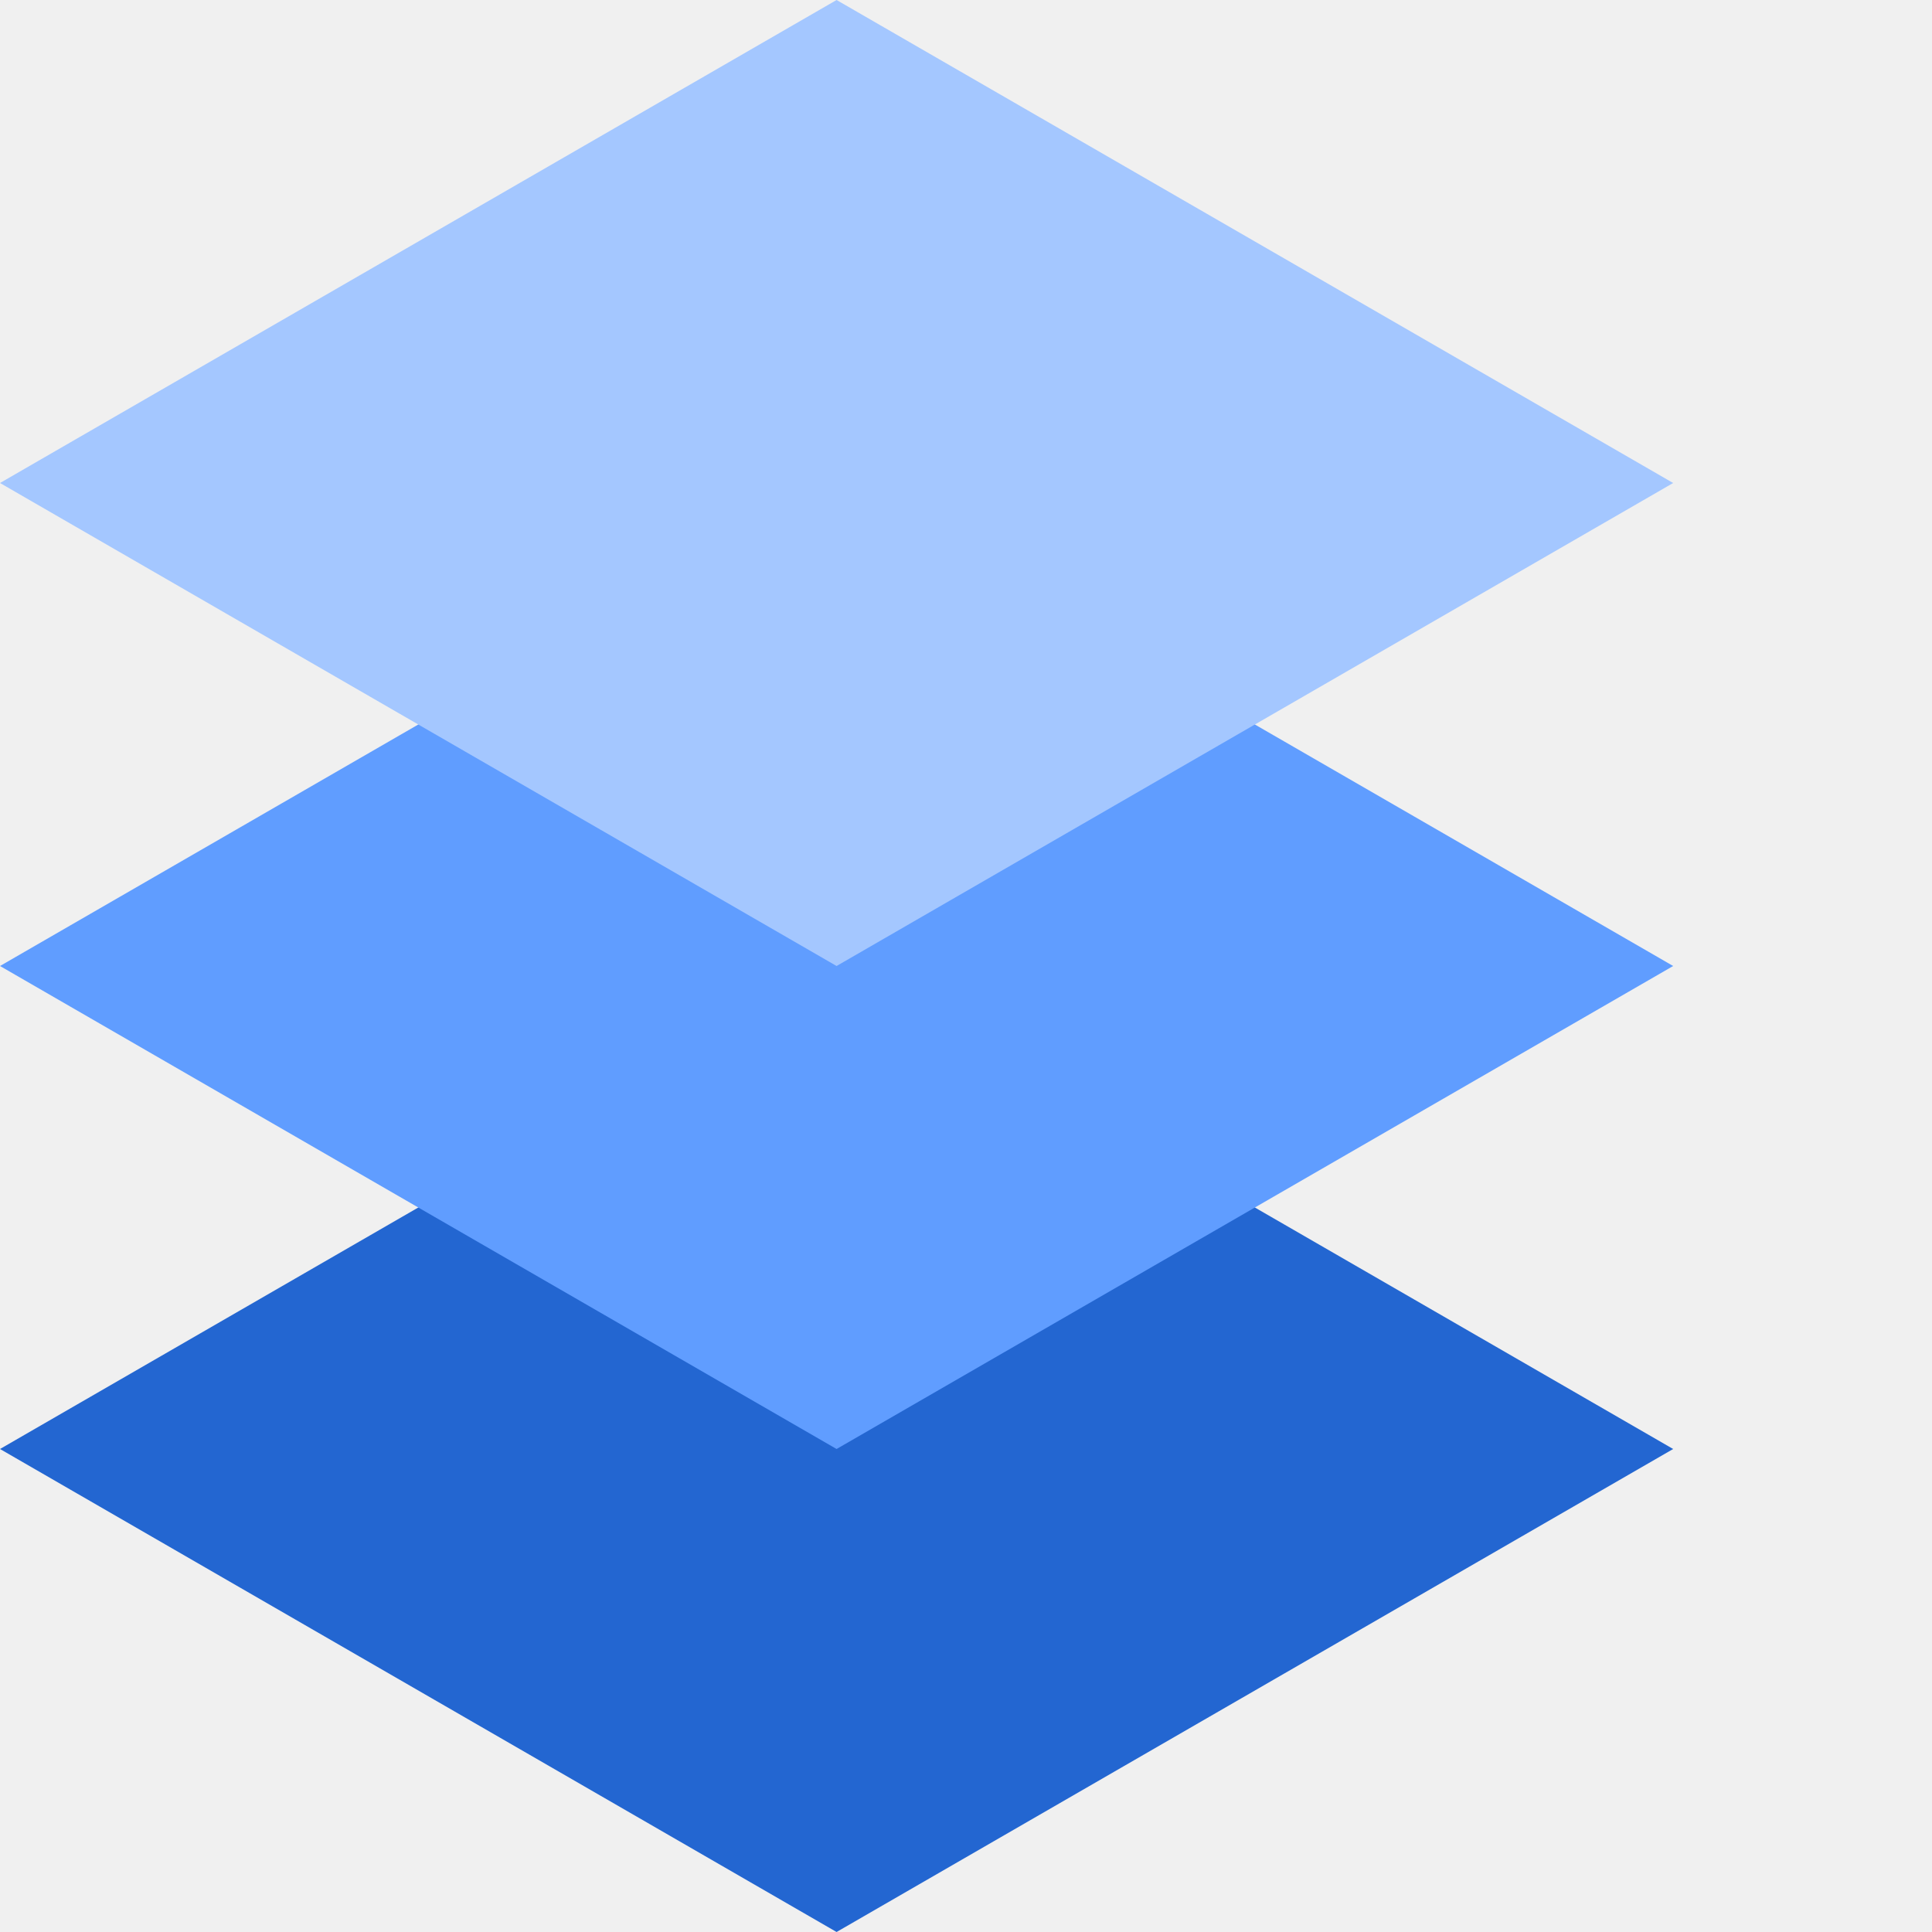
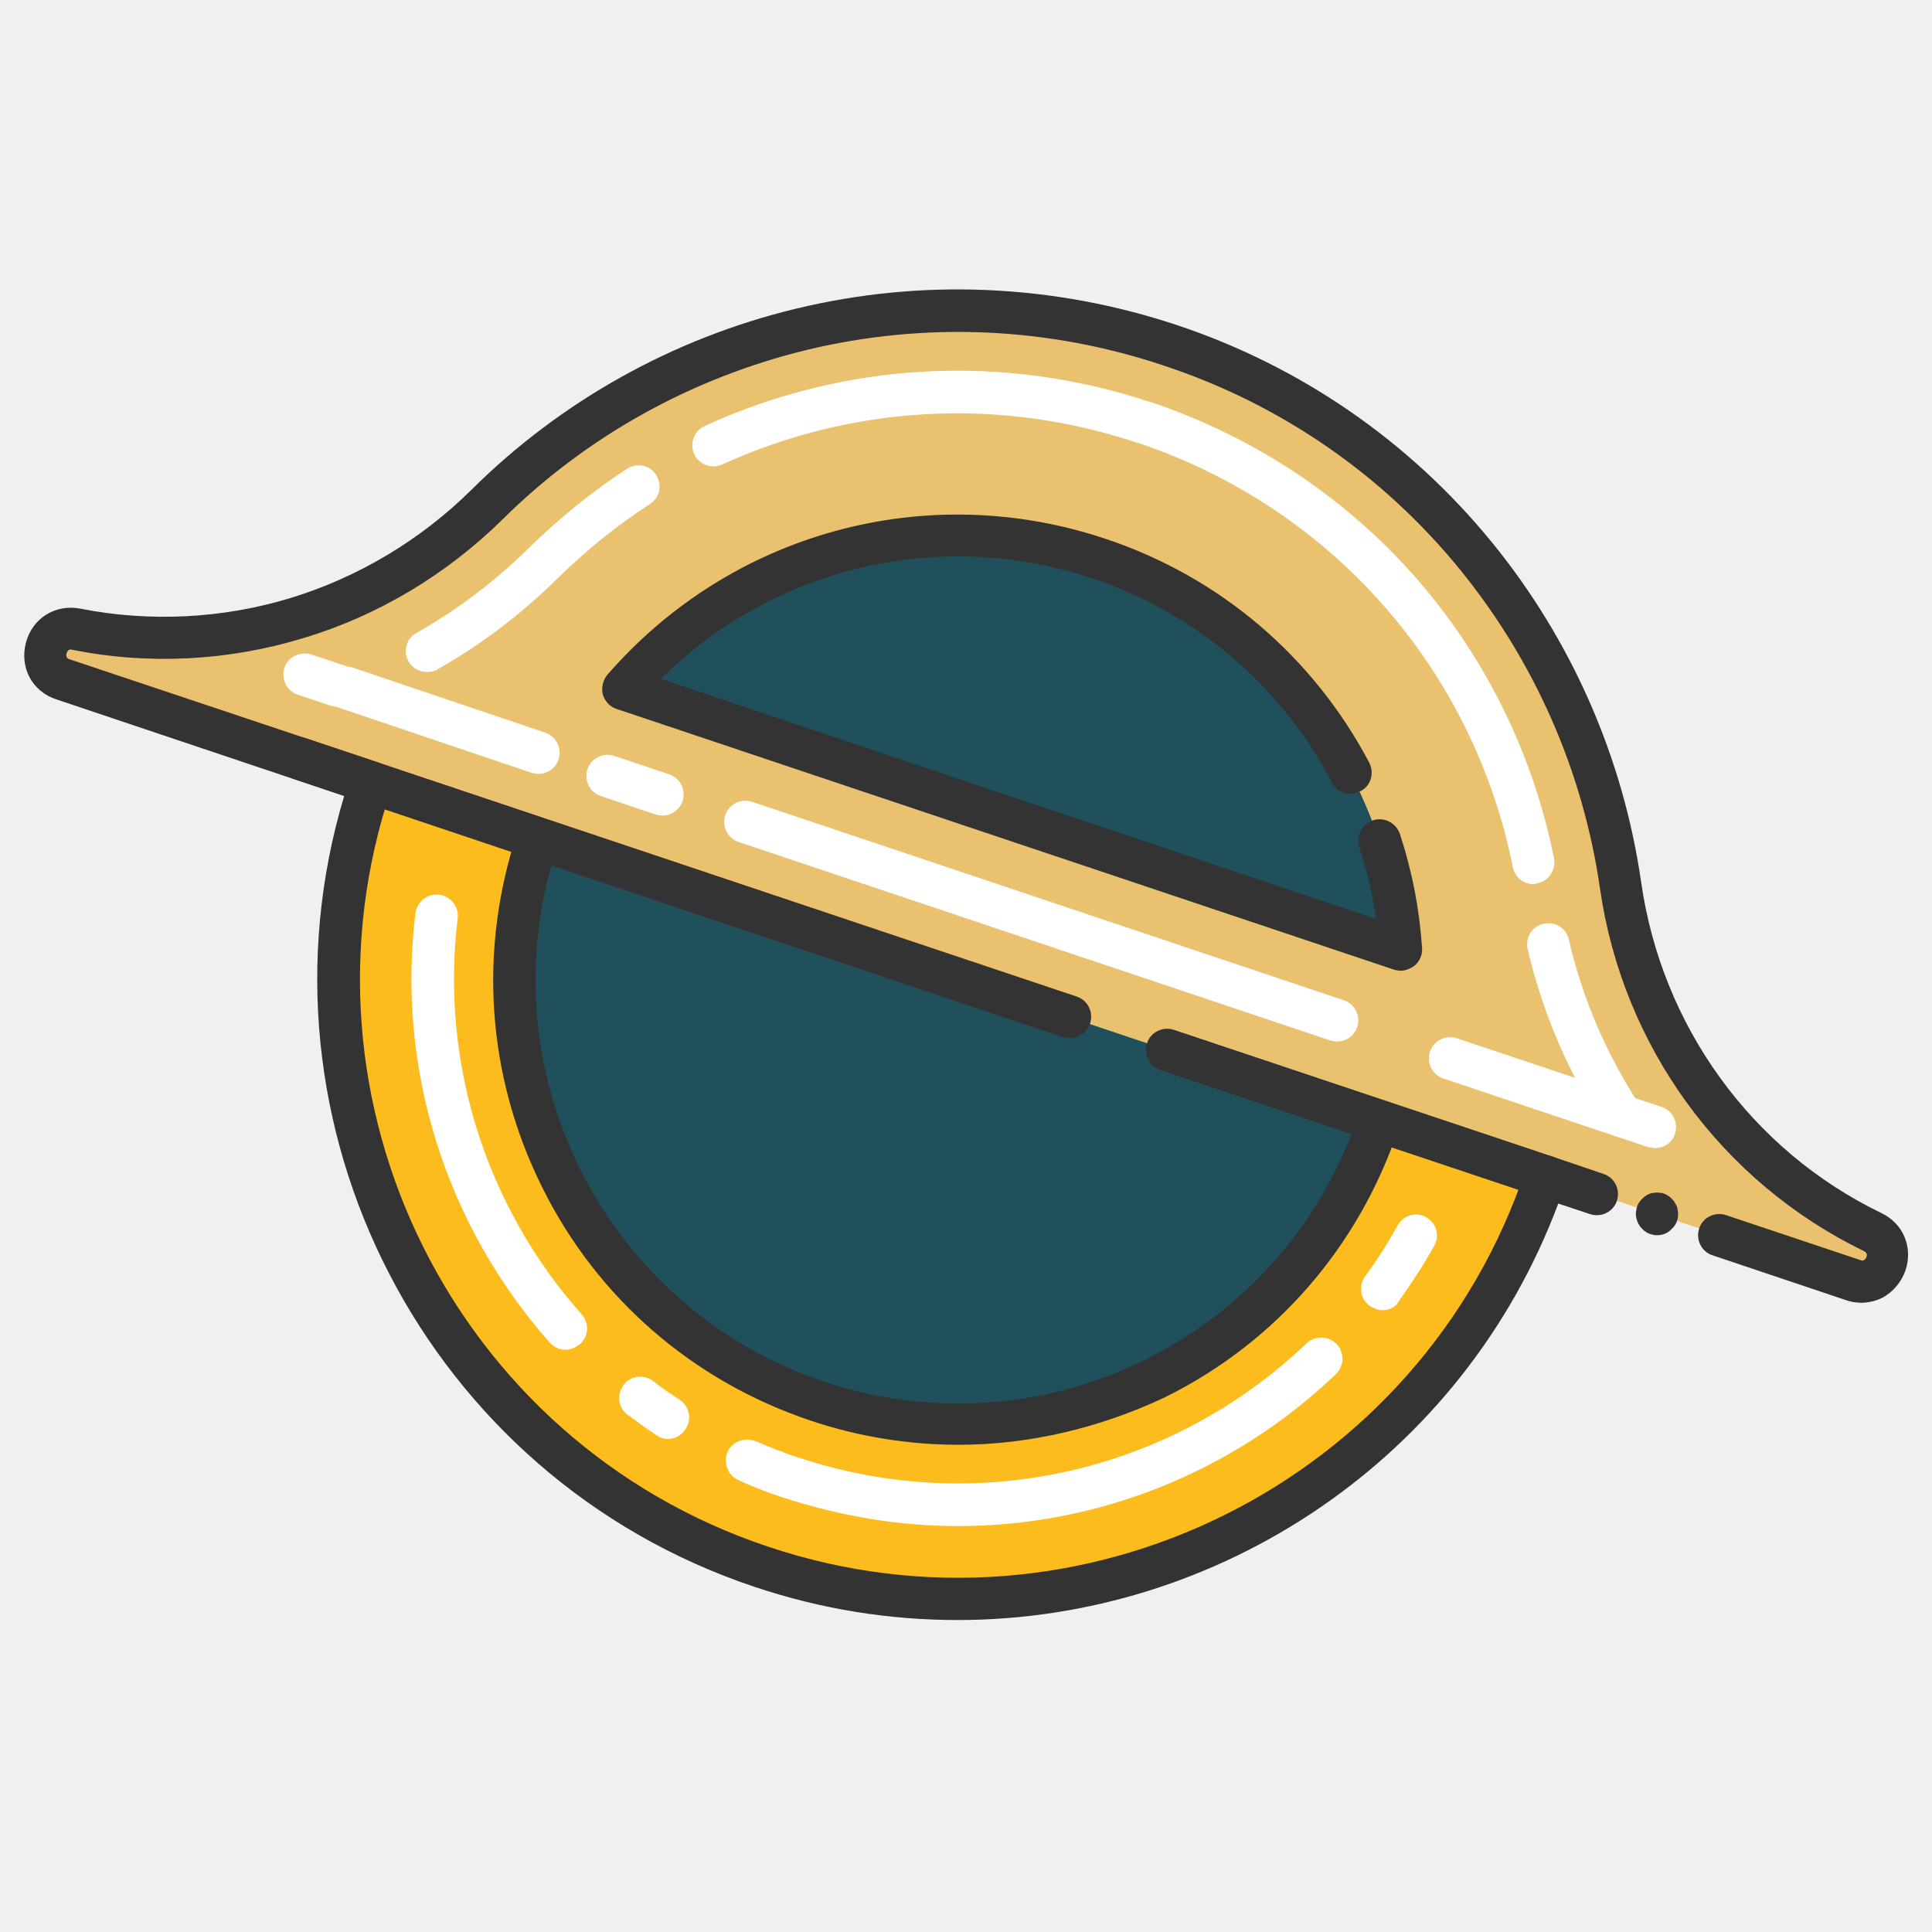
- <svg xmlns="http://www.w3.org/2000/svg" version="1.1" width="256" height="256" viewbox="0 0 949 256">
-   <path fill="#2366d1" d="M110.851 128L221.703 192L110.851 256L0 192Z" />
-   <path fill="#609dff" d="M110.851 64L221.703 128L110.851 192L0 128Z" />
-   <path fill="#a4c7ff" d="M110.851 0L221.703 64L110.851 128L0 64Z" />
+ <svg xmlns="http://www.w3.org/2000/svg" xmlns:xlink="http://www.w3.org/1999/xlink" version="1.1" id="Layer_1" x="0px" y="0px" width="366px" height="366px" viewBox="0 0 366 366" enable-background="new 0 0 366 366" xml:space="preserve">
+   <g>
+     <path fill="#20505B" d="M101.8,158.8l159.4,53.5c-14.8,44-62.4,67.7-106.4,53C110.8,250.5,87.1,202.8,101.8,158.8L101.8,158.8z" />
+     <path display="none" fill="#154047" d="M241.9,186.3c0,32.9-26.7,59.6-59.6,59.6s-59.6-26.7-59.6-59.6s26.7-59.6,59.6-59.6   C215.2,126.7,241.9,153.4,241.9,186.3L241.9,186.3z" />
+     <path display="none" fill="#092A2D" d="M214.9,186.3c0,18-14.6,32.6-32.6,32.6s-32.6-14.6-32.6-32.6s14.6-32.6,32.6-32.6   S214.9,168.2,214.9,186.3L214.9,186.3z" />
+     <path fill="#20505B" d="M265.4,179.9L118,130.5c21.7-24.9,57-35.8,90.2-24.6C241.5,117,263,146.9,265.4,179.9L265.4,179.9z" />
+     <path fill="#FCBC1D" d="M261.1,212.3l31.6,10.6c-20.6,61.5-87.1,94.6-148.6,74s-94.6-87.1-74-148.6l31.6,10.6   c-14.8,44,9,91.7,53,106.4S246.5,256.3,261.1,212.3L261.1,212.3z" />
+     <path fill="#EAC16E" d="M354.6,233.3c2.6,1.3,3.2,3.8,2.5,6c-0.8,2.3-3.2,4.2-6.2,3.1l-58.3-19.5L261,212.3l-159.4-53.5l-31.6-10.6   l0,0L12,128.7c-5.8-1.9-3.5-10.7,2.5-9.5c14.1,2.8,28.4,2,41.8-2.1S82,105.7,92.2,95.6c32.9-32.7,82.6-46,129.6-30.2   c47,15.7,78.6,56.3,85.2,102.2C311,196.1,328.8,220.8,354.6,233.3L354.6,233.3z M118,130.5l147.3,49.4c-2.2-33-23.9-62.9-57.1-74   C175,94.7,139.7,105.5,118,130.5L118,130.5z" />
+     <g>
+       <g>
+         <defs>
+           <rect id="SVGID_1_" x="4.6" y="27.1" width="356.9" height="311.8" />
+         </defs>
+         <clipPath id="SVGID_2_">
+           <use xlink:href="#SVGID_1_" overflow="visible" />
+         </clipPath>
+         <path display="none" clip-path="url(#SVGID_2_)" fill="#333333" d="M181.5,319.6c-14.2,0-28.5-2.3-42.5-6.9l-0.2-0.1     c-15.7-5.3-30.1-13.3-42.8-23.8c-1.7-1.4-1.9-3.9-0.5-5.6s3.9-1.9,5.6-0.5c11.9,9.9,25.4,17.4,40.2,22.3h0.1     c47.9,16,100.6,1.9,134.3-35.9c1.5-1.7,4-1.8,5.6-0.3c1.7,1.5,1.8,4,0.3,5.6C255.8,303.7,219.2,319.6,181.5,319.6L181.5,319.6z      M84.1,275.6c-1.1,0-2.2-0.5-3-1.4c-25.6-29.1-37.5-67.7-32.5-106c0.3-2.2,2.3-3.7,4.5-3.5c2.2,0.3,3.7,2.3,3.5,4.5     c-4.7,36,6.5,72.3,30.6,99.7c1.5,1.7,1.3,4.2-0.4,5.6C86,275.3,85,275.6,84.1,275.6L84.1,275.6z M290,261.2     c-0.8,0-1.5-0.2-2.2-0.7c-1.8-1.2-2.3-3.7-1.1-5.5c2.7-4.1,5.2-8.4,7.4-12.8c1-2,3.4-2.8,5.4-1.8s2.8,3.4,1.8,5.4     c-2.4,4.7-5,9.3-7.9,13.6C292.5,260.6,291.2,261.2,290,261.2L290,261.2z M345,216.1c-0.9,0-1.8-0.3-2.6-0.9     c-14.6-12.3-24.2-29.6-27-48.8c-0.3-2.2,1.2-4.2,3.4-4.5c2.2-0.3,4.2,1.2,4.5,3.4c2.5,17.2,11.1,32.7,24.2,43.8     c1.7,1.4,1.9,3.9,0.5,5.6C347.4,215.6,346.2,216.1,345,216.1L345,216.1z M315,149.6c-1.7,0-3.3-1.1-3.8-2.9     c-5.2-17.3-13.6-33.1-25-47c-8.5-10.4-18.5-19.4-29.6-26.9c-1.8-1.2-2.3-3.7-1.1-5.5c1.2-1.8,3.7-2.3,5.5-1.1     c11.8,7.9,22.4,17.5,31.4,28.5c12.1,14.8,21,31.5,26.5,49.8c0.6,2.1-0.6,4.3-2.7,5C315.9,149.6,315.5,149.6,315,149.6L315,149.6z      M52.5,109c-1.7,0-3.3-1.1-3.8-2.8c-0.6-2.1,0.5-4.3,2.7-5c5.4-1.6,10.7-4,15.6-6.9c1.9-1.1,4.4-0.5,5.5,1.4s0.5,4.4-1.4,5.5     c-5.5,3.3-11.3,5.9-17.3,7.7C53.3,108.9,52.9,109,52.5,109L52.5,109z M83.3,90.6c-1,0-2.1-0.4-2.8-1.2c-1.6-1.6-1.5-4.1,0-5.7     c18.5-18.4,41.8-31.4,67.3-37.6c26.1-6.3,53.5-5.2,79.1,3.4l0.2,0.1c4.6,1.5,9.2,3.3,13.6,5.3c2,0.9,2.9,3.3,2,5.3     s-3.3,2.9-5.3,2c-4.2-1.9-8.5-3.6-12.8-5l-0.2-0.1c-24.2-8.1-50-9.2-74.7-3.2c-24.1,5.8-46,18.1-63.6,35.5     C85.3,90.2,84.3,90.6,83.3,90.6L83.3,90.6z" />
+       </g>
+       <g>
+         <defs>
+           <rect id="SVGID_3_" x="4.6" y="27.1" width="356.9" height="311.8" />
+         </defs>
+         <clipPath id="SVGID_4_">
+           <use xlink:href="#SVGID_3_" overflow="visible" />
+         </clipPath>
+         <path clip-path="url(#SVGID_4_)" fill="#333333" d="M181.4,306.9c-12.8,0-25.7-2-38.5-6.3c-62.2-20.8-96.4-87.5-77.7-149.8     l-54.5-18.3c-4.6-1.5-7-6-5.8-10.7s5.6-7.4,10.3-6.5c13.2,2.6,27,1.9,39.8-2s24.7-11,34.3-20.5c16.9-16.8,38.2-28.7,61.4-34.3     c23.9-5.8,48.9-4.7,72.3,3.1s44,22,59.6,41.1c15.1,18.5,24.9,40.8,28.3,64.4c3.9,27.3,20.9,50.8,45.5,62.7c4.2,2,6,6.5,4.6,10.8     c-0.8,2.3-2.4,4.2-4.5,5.3c-2.1,1-4.5,1.2-6.8,0.4l-25.3-8.5c-2.1-0.7-3.2-3-2.5-5.1s3-3.2,5.1-2.5l25.4,8.5     c0.5,0.2,0.6,0.1,0.7,0c0.2-0.1,0.4-0.3,0.5-0.6c0.2-0.7-0.2-0.9-0.5-1.1c-27-13.1-45.7-38.8-50-68.7     c-3.2-22.2-12.4-43.1-26.6-60.5c-14.6-17.9-33.9-31.2-55.9-38.5c-22-7.4-45.4-8.4-67.8-3C131,71.6,111,82.7,95.1,98.5     c-10.6,10.4-23.6,18.2-37.7,22.4c-14.1,4.3-29.2,5.1-43.7,2.2c-0.3-0.1-0.8-0.2-1.1,0.7c-0.2,0.8,0.3,1,0.6,1.1l58.3,19.5     c2.1,0.7,3.2,2.9,2.6,5v0.1C54.2,208.8,86.2,273.2,145.5,293c59.3,19.9,123.7-12.2,143.5-71.4c0.7-2.1,3-3.2,5.1-2.5l9.7,3.3     c2.1,0.7,3.2,3,2.5,5.1s-3,3.2-5.1,2.5l-6-2C277.1,276.4,230.9,306.9,181.4,306.9L181.4,306.9z" />
+       </g>
+     </g>
+     <path fill="#333333" d="M181.6,273.7c-9.4,0-18.9-1.5-28.1-4.6c-22.3-7.5-40.4-23.2-50.8-44.2C92.2,203.8,90.6,180,98,157.7   c0.7-2.1,3-3.2,5.1-2.5s3.2,3,2.5,5.1c-14,41.9,8.6,87.3,50.4,101.4c20.3,6.8,42,5.3,61.1-4.2s33.4-25.9,40.2-46.2   c0.7-2.1,3-3.2,5.1-2.5s3.2,3,2.5,5.1c-7.5,22.3-23.2,40.4-44.2,50.8C208.4,270.5,195,273.7,181.6,273.7L181.6,273.7z" />
+     <path fill="#333333" d="M265.4,183.9c-0.4,0-0.9-0.1-1.3-0.2l-147.3-49.4c-1.3-0.4-2.2-1.5-2.6-2.7c-0.3-1.3,0-2.7,0.8-3.7   c23.5-27.1,60.6-37.2,94.5-25.8c21.6,7.2,39.3,22.3,49.9,42.4c1,2,0.3,4.4-1.7,5.4c-2,1-4.4,0.3-5.4-1.7   c-9.6-18.3-25.7-32-45.3-38.6c-28.9-9.7-60.4-2.2-81.8,19l135.5,45.5c-0.7-4.6-1.7-9.1-3.2-13.6c-0.7-2.1,0.5-4.4,2.6-5.1   s4.4,0.5,5.1,2.6c2.3,7,3.7,14.2,4.2,21.6c0.1,1.3-0.5,2.6-1.5,3.4C267,183.6,266.1,183.9,265.4,183.9L265.4,183.9z" />
+     <path fill="#333333" d="M292.8,226.9c-0.4,0-0.9-0.1-1.3-0.2l-71.7-24c-2.1-0.7-3.2-3-2.5-5.1s3-3.2,5.1-2.5l71.7,24   c2.1,0.7,3.2,3,2.5,5.1C296,225.8,294.5,226.9,292.8,226.9L292.8,226.9z" />
+     <path fill="#333333" d="M202.7,196.7c-0.4,0-0.8-0.1-1.3-0.2l-145.9-49c-2.1-0.7-3.2-3-2.5-5.1c0.7-2.1,3-3.2,5.1-2.5L204,188.8   c2.1,0.7,3.2,3,2.5,5.1C205.9,195.6,204.3,196.7,202.7,196.7L202.7,196.7z" />
+     <path fill="#FFFFFF" d="M307.2,215.4c-0.4,0-0.9-0.1-1.3-0.2l-32.5-10.9c-2.1-0.7-3.2-3-2.5-5.1s3-3.2,5.1-2.5l22.4,7.5   c-4-7.7-7-15.9-9-24.4c-0.5-2.1,0.8-4.3,3-4.8s4.3,0.8,4.8,3c2.6,11.2,7.1,21.7,13.4,31.3c0.9,1.4,0.9,3.3-0.2,4.6   C309.6,214.9,308.5,215.4,307.2,215.4L307.2,215.4z" />
+     <path fill="#FFFFFF" d="M290.5,167.5c-1.9,0-3.5-1.3-3.9-3.2c-3.7-18.5-12.2-35.7-24.6-49.7c-12.4-14.1-28.5-24.7-46.4-30.7h-0.1   c-26-8.7-53.9-7.2-78.7,4.1c-2,0.9-4.4,0-5.3-2c-0.9-2,0-4.4,2-5.3c26.6-12.2,56.6-13.8,84.5-4.5h0.1c19.3,6.5,36.6,17.9,49.9,33   c13.3,15.1,22.4,33.5,26.4,53.4c0.4,2.2-1,4.3-3.1,4.7C291,167.4,290.8,167.5,290.5,167.5L290.5,167.5z" />
+     <path fill="#FFFFFF" d="M80.9,127.3c-1.4,0-2.8-0.7-3.5-2c-1.1-1.9-0.4-4.4,1.5-5.4c7.8-4.4,14.9-9.8,21.3-16.1   c5.7-5.6,12-10.7,18.6-15c1.9-1.2,4.3-0.7,5.5,1.2c1.2,1.9,0.7,4.3-1.2,5.5c-6.2,4-12.1,8.8-17.4,14c-6.9,6.8-14.6,12.7-23,17.4   C82.3,127.2,81.6,127.3,80.9,127.3L80.9,127.3z" />
+     <path fill="#FFFFFF" d="M102,146.6c-0.4,0-0.9-0.1-1.3-0.2l-36.4-12.3c-2.1-0.7-3.2-3-2.5-5.1c0.7-2.1,3-3.2,5.1-2.5l36.4,12.3   c2.1,0.7,3.2,3,2.5,5.1C105.3,145.5,103.7,146.6,102,146.6L102,146.6z" />
+     <path fill="#FFFFFF" d="M125.5,154.5c-0.4,0-0.9-0.1-1.3-0.2l-10.4-3.5c-2.1-0.7-3.2-3-2.5-5.1c0.7-2.1,3-3.2,5.1-2.5l10.4,3.5   c2.1,0.7,3.2,3,2.5,5.1C128.7,153.4,127.2,154.5,125.5,154.5L125.5,154.5z" />
+     <path fill="#FFFFFF" d="M253.3,197.3c-0.4,0-0.9-0.1-1.3-0.2l-112.1-37.6c-2.1-0.7-3.2-3-2.5-5.1c0.7-2.1,3-3.2,5.1-2.5l112.1,37.6   c2.1,0.7,3.2,3,2.5,5.1C256.5,196.3,255,197.3,253.3,197.3L253.3,197.3z" />
+     <path fill="#FFFFFF" d="M107.1,255.7c-1.1,0-2.2-0.5-3-1.4c-19.7-22.3-29-51.9-25.4-81.3c0.3-2.2,2.3-3.8,4.5-3.5s3.8,2.3,3.5,4.5   c-3.3,27.1,5.2,54.4,23.5,75c1.5,1.7,1.3,4.2-0.3,5.6C109,255.3,108.1,255.7,107.1,255.7L107.1,255.7z" />
+     <path fill="#FFFFFF" d="M126.6,272.6c-0.8,0-1.5-0.2-2.2-0.7c-1.9-1.2-3.7-2.6-5.5-3.9s-2.1-3.8-0.8-5.6c1.3-1.8,3.8-2.1,5.6-0.8   c1.6,1.3,3.4,2.5,5.1,3.6c1.8,1.2,2.3,3.7,1.1,5.5C129.1,271.9,127.9,272.6,126.6,272.6L126.6,272.6z" />
+     <path fill="#FFFFFF" d="M181.5,289.1c-11,0-22-1.8-32.8-5.3h-0.1c-3-1-5.9-2.1-8.7-3.4c-2-0.9-2.9-3.2-2.1-5.3   c0.9-2,3.2-2.9,5.3-2.1c2.6,1.1,5.3,2.2,8,3.1h0.1c33.6,11.2,70.5,3,96.3-21.6c1.6-1.5,4.1-1.5,5.7,0.1c1.5,1.6,1.5,4.1-0.1,5.7   C233.4,279.1,207.7,289.1,181.5,289.1L181.5,289.1z" />
+     <path fill="#FFFFFF" d="M261.9,248.2c-0.8,0-1.6-0.3-2.4-0.8c-1.8-1.3-2.2-3.8-0.9-5.6c2.3-3.1,4.3-6.3,6.2-9.7   c1.1-1.9,3.5-2.6,5.4-1.5s2.6,3.5,1.5,5.4c-2,3.6-4.3,7.1-6.7,10.5C264.4,247.7,263.1,248.2,261.9,248.2L261.9,248.2z" />
+     <path fill="#333333" d="M313.9,234c-0.3,0-0.5,0-0.8-0.1s-0.5-0.1-0.7-0.2c-0.2-0.1-0.5-0.2-0.7-0.4c-0.2-0.1-0.4-0.3-0.6-0.5   c-0.7-0.7-1.2-1.8-1.2-2.8c0-0.3,0-0.5,0.1-0.8c0-0.3,0.1-0.5,0.2-0.8c0.1-0.2,0.2-0.5,0.4-0.7c0.1-0.2,0.3-0.4,0.5-0.6   c0.2-0.2,0.4-0.4,0.6-0.5c0.2-0.2,0.5-0.3,0.7-0.4c0.2-0.1,0.5-0.2,0.7-0.2c0.5-0.1,1.1-0.1,1.6,0c0.3,0,0.5,0.1,0.7,0.2   c0.2,0.1,0.5,0.2,0.7,0.4c0.2,0.1,0.4,0.3,0.6,0.5s0.4,0.4,0.5,0.6c0.1,0.2,0.3,0.5,0.4,0.7s0.2,0.5,0.2,0.8   c0.1,0.3,0.1,0.5,0.1,0.8c0,1.1-0.4,2.1-1.2,2.8C316,233.6,315,234,313.9,234L313.9,234z" />
+     <path fill="#FFFFFF" d="M313.5,217.5c-0.4,0-0.8-0.1-1.3-0.2l-6.3-2.1c-2.1-0.7-3.2-3-2.5-5.1s3-3.2,5.1-2.5l6.3,2.1   c2.1,0.7,3.2,3,2.5,5.1C316.8,216.5,315.2,217.5,313.5,217.5L313.5,217.5z" />
+     <path fill="#FFFFFF" d="M64,133.9c-0.4,0-0.8-0.1-1.3-0.2l-6.3-2.1c-2.1-0.7-3.2-3-2.5-5.1s3-3.2,5.1-2.5l6.3,2.1   c2.1,0.7,3.2,3,2.5,5.1C67.2,132.8,65.7,133.9,64,133.9L64,133.9z" />
+   </g>
+   <g display="none">
+     <path display="inline" fill="#20505B" d="M343.5,263.7c0,9.2-7.5,16.7-16.7,16.7s-16.7-7.5-16.7-16.7c0-9.2,7.5-16.7,16.7-16.7   S343.5,254.5,343.5,263.7L343.5,263.7z" />
+     <path display="inline" fill="#333333" d="M326.6,285.4c-11.9,0-21.7-9.7-21.7-21.7c0-11.9,9.7-21.7,21.7-21.7   c11.9,0,21.7,9.7,21.7,21.7C348.4,275.7,338.6,285.4,326.6,285.4L326.6,285.4z M326.6,251.9c-6.5,0-11.8,5.3-11.8,11.8   s5.3,11.8,11.8,11.8s11.8-5.3,11.8-11.8C338.5,257.2,333.2,251.9,326.6,251.9L326.6,251.9z" />
+   </g>
+   <g display="none">
+     <path display="inline" fill="#FCBC1D" d="M16.9,81.1c-4.2,0-7.5-3.4-7.5-7.5V41.3c0-4.2,3.4-7.5,7.5-7.5c4.2,0,7.5,3.4,7.5,7.5   v32.3C24.4,77.7,21,81.1,16.9,81.1L16.9,81.1z" />
+     <path display="inline" fill="#FCBC1D" d="M32.9,64.9H0.7c-4.2,0-7.5-3.4-7.5-7.5c0-4.2,3.4-7.5,7.5-7.5h32.3c4.2,0,7.5,3.4,7.5,7.5   C40.4,61.6,37,64.9,32.9,64.9L32.9,64.9z" />
+   </g>
+   <g display="none">
+     <path display="inline" fill="#FCBC1D" d="M282.5,273.5c3.2,0,5.7,2.6,5.7,5.7v24.5c0,3.2-2.6,5.7-5.7,5.7c-3.2,0-5.7-2.6-5.7-5.7   v-24.5C276.8,276,279.2,273.5,282.5,273.5L282.5,273.5z" />
+     <path display="inline" fill="#FCBC1D" d="M270.1,285.7h24.5c3.2,0,5.7,2.6,5.7,5.7c0,3.2-2.6,5.7-5.7,5.7h-24.5   c-3.2,0-5.7-2.6-5.7-5.7C264.5,288.3,267.1,285.7,270.1,285.7L270.1,285.7z" />
+   </g>
</svg>
